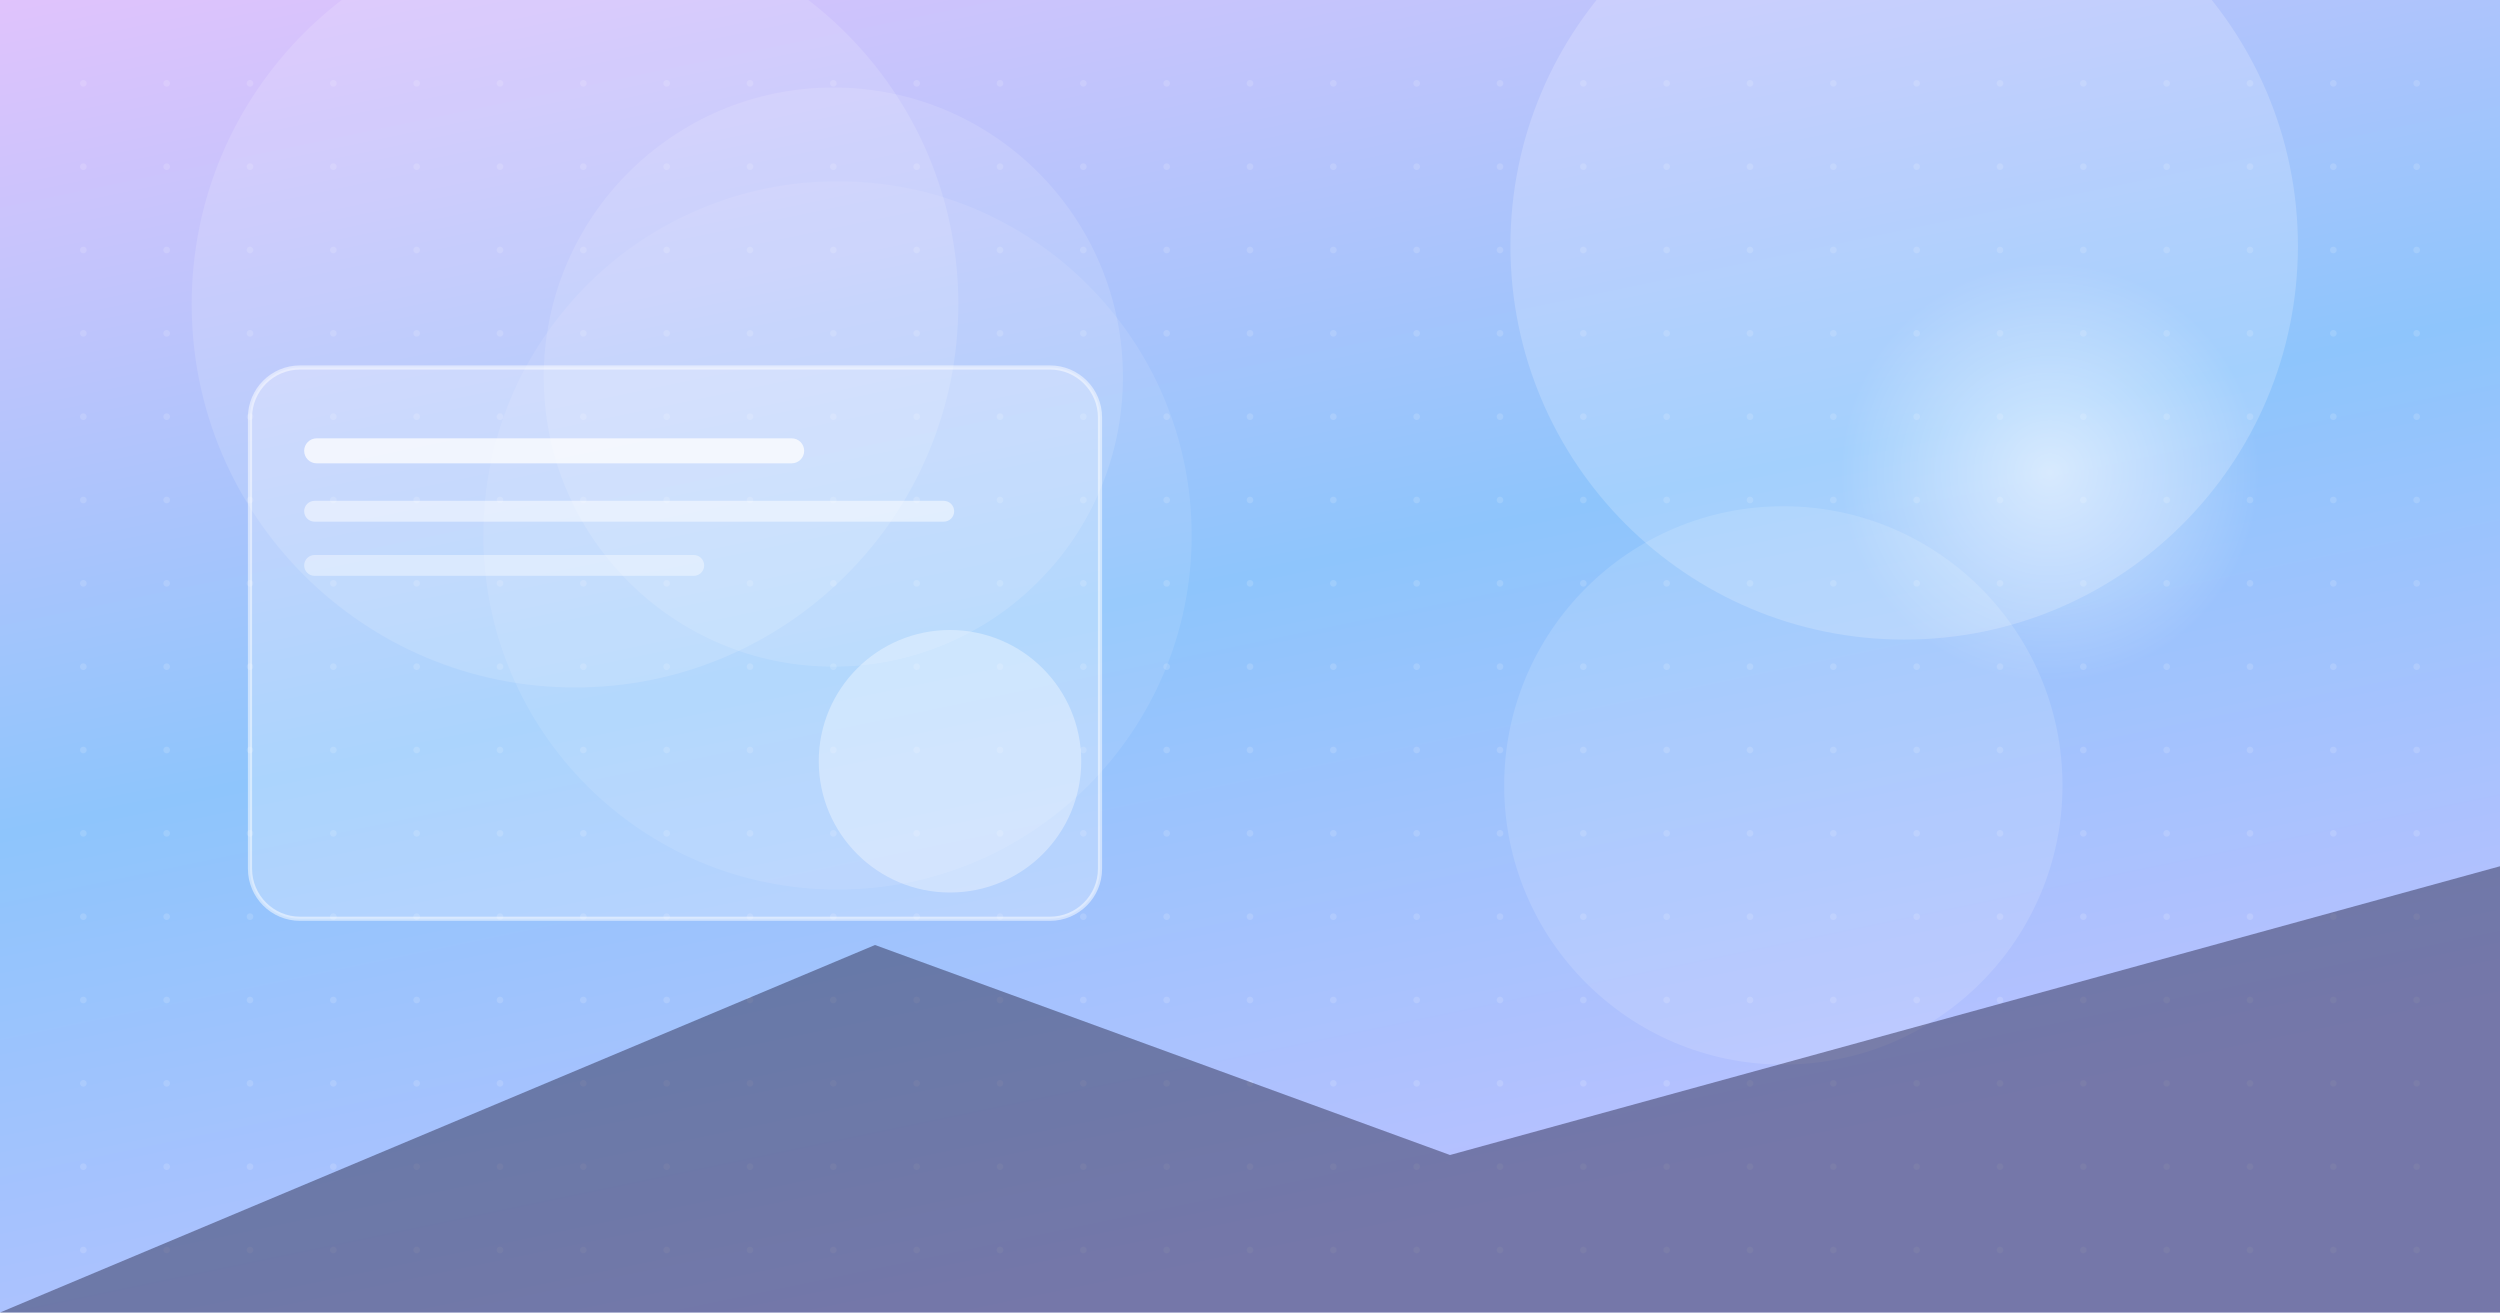
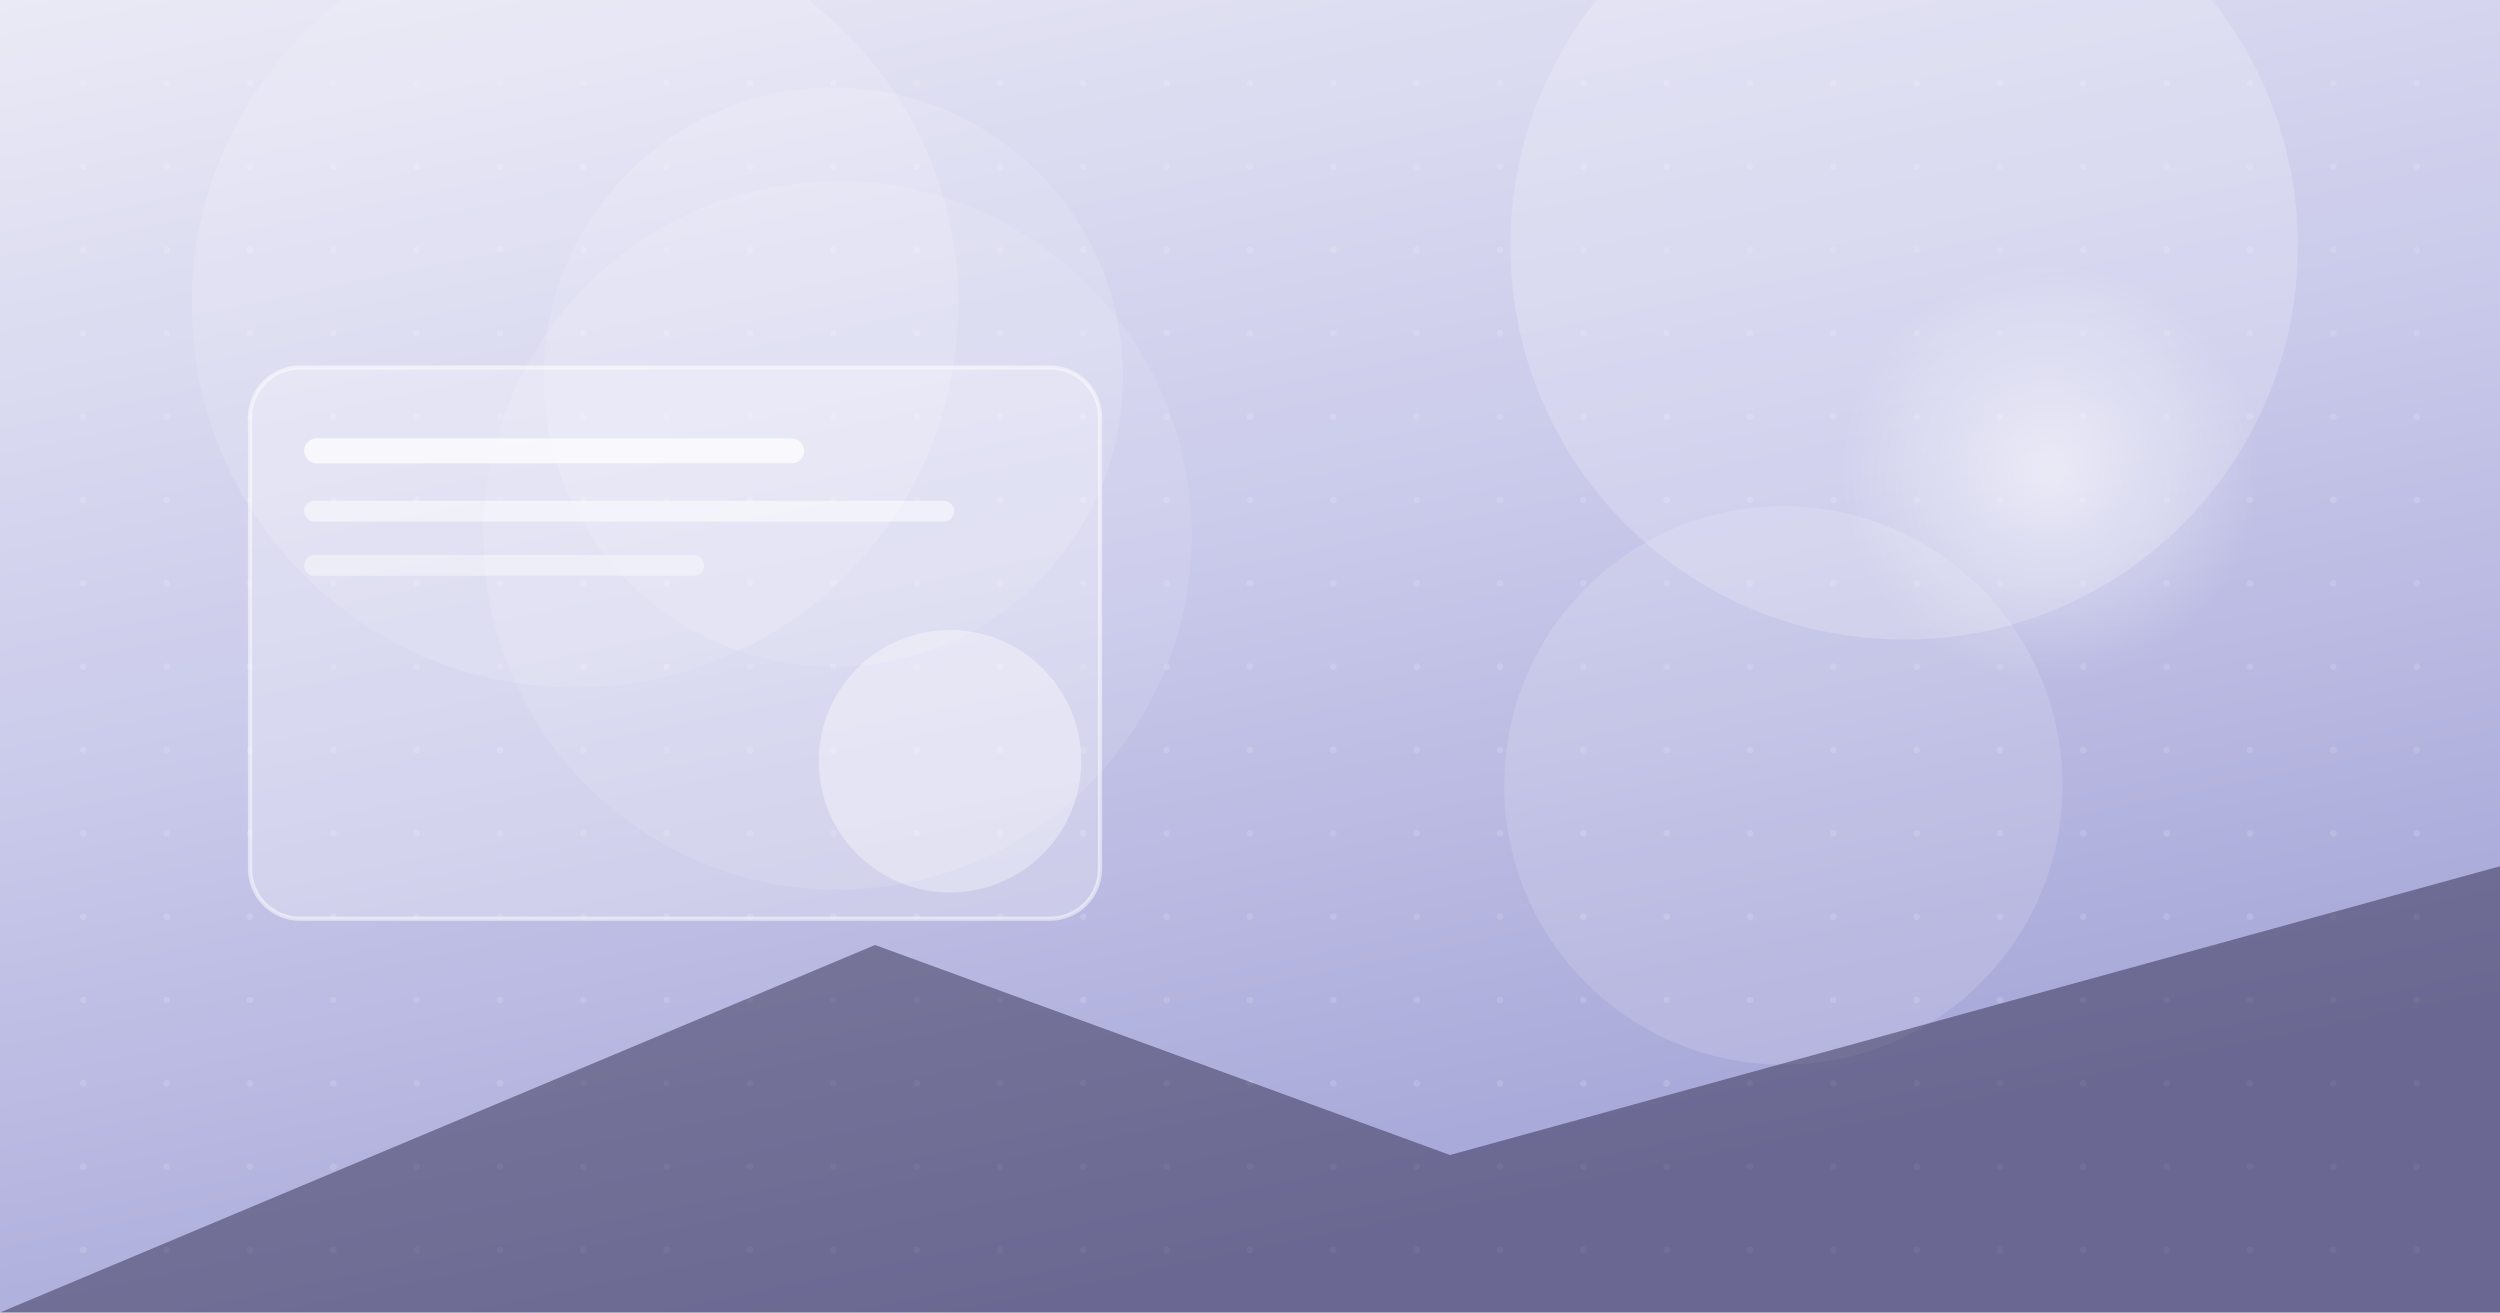
<svg xmlns="http://www.w3.org/2000/svg" viewBox="0 0 1200 630" width="1200" height="630" role="img">
  <defs>
    <linearGradient id="sky" x1="0" y1="0" x2="0.4" y2="1">
-       <stop offset="0%" stop-color="#e0c3fc" />
-       <stop offset="55%" stop-color="#8ec5fc" />
-       <stop offset="100%" stop-color="#b8c0ff" />
+       <stop offset="0%" stop-color="#eaeaf6" />
+       <stop offset="55%" stop-color="#c8c8ea" />
+       <stop offset="100%" stop-color="#a6a6d8" />
    </linearGradient>
    <linearGradient id="night" x1="0" y1="0" x2="0.6" y2="1">
      <stop offset="0%" stop-color="#1b1a45" />
      <stop offset="55%" stop-color="#2c2566" />
      <stop offset="100%" stop-color="#101433" />
    </linearGradient>
    <linearGradient id="tunnel" x1="0" y1="0" x2="0" y2="1">
      <stop offset="0%" stop-color="#3a3564" />
      <stop offset="100%" stop-color="#15132e" />
    </linearGradient>
    <linearGradient id="warm" x1="0" y1="0" x2="0.5" y2="1">
-       <stop offset="0%" stop-color="#e0c3fc" />
-       <stop offset="100%" stop-color="#b8c0ff" />
+       <stop offset="0%" stop-color="#eaeaf6" />
+       <stop offset="100%" stop-color="#a6a6d8" />
    </linearGradient>
    <linearGradient id="mist" x1="0" y1="0" x2="0.3" y2="1">
-       <stop offset="0%" stop-color="#8ec5fc" />
-       <stop offset="100%" stop-color="#b8c0ff" />
+       <stop offset="0%" stop-color="#c8c8ea" />
+       <stop offset="100%" stop-color="#a6a6d8" />
    </linearGradient>
    <radialGradient id="glow" cx="50%" cy="50%">
      <stop offset="0%" stop-color="#ffffff" stop-opacity="0.55" />
      <stop offset="100%" stop-color="#ffffff" stop-opacity="0" />
    </radialGradient>
  </defs>
  <rect width="1200" height="630" fill="url(#sky)" />
  <circle cx="402" cy="257" r="170" fill="rgba(255,255,255,0.09)" />
  <circle cx="400" cy="181" r="139" fill="rgba(255,255,255,0.12)" />
  <circle cx="276" cy="146" r="184" fill="rgba(255,255,255,0.13)" />
  <circle cx="856" cy="377" r="134" fill="rgba(255,255,255,0.13)" />
  <circle cx="914" cy="118" r="189" fill="rgba(255,255,255,0.19)" />
  <circle cx="40" cy="40" r="1.6" fill="rgba(255,255,255,0.14)" />
  <circle cx="40" cy="80" r="1.6" fill="rgba(255,255,255,0.14)" />
  <circle cx="40" cy="120" r="1.6" fill="rgba(255,255,255,0.14)" />
  <circle cx="40" cy="160" r="1.6" fill="rgba(255,255,255,0.14)" />
  <circle cx="40" cy="200" r="1.6" fill="rgba(255,255,255,0.14)" />
  <circle cx="40" cy="240" r="1.6" fill="rgba(255,255,255,0.14)" />
  <circle cx="40" cy="280" r="1.6" fill="rgba(255,255,255,0.14)" />
  <circle cx="40" cy="320" r="1.6" fill="rgba(255,255,255,0.14)" />
  <circle cx="40" cy="360" r="1.6" fill="rgba(255,255,255,0.14)" />
  <circle cx="40" cy="400" r="1.6" fill="rgba(255,255,255,0.14)" />
  <circle cx="40" cy="440" r="1.6" fill="rgba(255,255,255,0.14)" />
  <circle cx="40" cy="480" r="1.6" fill="rgba(255,255,255,0.14)" />
  <circle cx="40" cy="520" r="1.6" fill="rgba(255,255,255,0.14)" />
  <circle cx="40" cy="560" r="1.6" fill="rgba(255,255,255,0.14)" />
  <circle cx="40" cy="600" r="1.6" fill="rgba(255,255,255,0.14)" />
  <circle cx="80" cy="40" r="1.6" fill="rgba(255,255,255,0.14)" />
  <circle cx="80" cy="80" r="1.6" fill="rgba(255,255,255,0.14)" />
  <circle cx="80" cy="120" r="1.6" fill="rgba(255,255,255,0.14)" />
  <circle cx="80" cy="160" r="1.6" fill="rgba(255,255,255,0.14)" />
  <circle cx="80" cy="200" r="1.6" fill="rgba(255,255,255,0.14)" />
  <circle cx="80" cy="240" r="1.6" fill="rgba(255,255,255,0.14)" />
  <circle cx="80" cy="280" r="1.6" fill="rgba(255,255,255,0.14)" />
  <circle cx="80" cy="320" r="1.6" fill="rgba(255,255,255,0.14)" />
  <circle cx="80" cy="360" r="1.6" fill="rgba(255,255,255,0.14)" />
  <circle cx="80" cy="400" r="1.6" fill="rgba(255,255,255,0.14)" />
  <circle cx="80" cy="440" r="1.6" fill="rgba(255,255,255,0.14)" />
  <circle cx="80" cy="480" r="1.6" fill="rgba(255,255,255,0.14)" />
  <circle cx="80" cy="520" r="1.6" fill="rgba(255,255,255,0.14)" />
  <circle cx="80" cy="560" r="1.6" fill="rgba(255,255,255,0.14)" />
  <circle cx="80" cy="600" r="1.6" fill="rgba(255,255,255,0.14)" />
  <circle cx="120" cy="40" r="1.6" fill="rgba(255,255,255,0.14)" />
  <circle cx="120" cy="80" r="1.6" fill="rgba(255,255,255,0.14)" />
  <circle cx="120" cy="120" r="1.6" fill="rgba(255,255,255,0.14)" />
  <circle cx="120" cy="160" r="1.6" fill="rgba(255,255,255,0.14)" />
  <circle cx="120" cy="200" r="1.6" fill="rgba(255,255,255,0.14)" />
  <circle cx="120" cy="240" r="1.6" fill="rgba(255,255,255,0.14)" />
  <circle cx="120" cy="280" r="1.6" fill="rgba(255,255,255,0.14)" />
  <circle cx="120" cy="320" r="1.6" fill="rgba(255,255,255,0.14)" />
  <circle cx="120" cy="360" r="1.6" fill="rgba(255,255,255,0.14)" />
  <circle cx="120" cy="400" r="1.6" fill="rgba(255,255,255,0.14)" />
  <circle cx="120" cy="440" r="1.6" fill="rgba(255,255,255,0.14)" />
  <circle cx="120" cy="480" r="1.6" fill="rgba(255,255,255,0.14)" />
  <circle cx="120" cy="520" r="1.6" fill="rgba(255,255,255,0.14)" />
  <circle cx="120" cy="560" r="1.6" fill="rgba(255,255,255,0.14)" />
  <circle cx="120" cy="600" r="1.6" fill="rgba(255,255,255,0.14)" />
  <circle cx="160" cy="40" r="1.6" fill="rgba(255,255,255,0.14)" />
  <circle cx="160" cy="80" r="1.6" fill="rgba(255,255,255,0.14)" />
  <circle cx="160" cy="120" r="1.6" fill="rgba(255,255,255,0.14)" />
  <circle cx="160" cy="160" r="1.6" fill="rgba(255,255,255,0.14)" />
  <circle cx="160" cy="200" r="1.6" fill="rgba(255,255,255,0.14)" />
  <circle cx="160" cy="240" r="1.6" fill="rgba(255,255,255,0.14)" />
  <circle cx="160" cy="280" r="1.6" fill="rgba(255,255,255,0.14)" />
  <circle cx="160" cy="320" r="1.6" fill="rgba(255,255,255,0.14)" />
  <circle cx="160" cy="360" r="1.6" fill="rgba(255,255,255,0.14)" />
  <circle cx="160" cy="400" r="1.6" fill="rgba(255,255,255,0.14)" />
  <circle cx="160" cy="440" r="1.6" fill="rgba(255,255,255,0.14)" />
  <circle cx="160" cy="480" r="1.6" fill="rgba(255,255,255,0.14)" />
  <circle cx="160" cy="520" r="1.6" fill="rgba(255,255,255,0.14)" />
  <circle cx="160" cy="560" r="1.6" fill="rgba(255,255,255,0.14)" />
  <circle cx="160" cy="600" r="1.6" fill="rgba(255,255,255,0.14)" />
  <circle cx="200" cy="40" r="1.6" fill="rgba(255,255,255,0.14)" />
  <circle cx="200" cy="80" r="1.6" fill="rgba(255,255,255,0.14)" />
  <circle cx="200" cy="120" r="1.6" fill="rgba(255,255,255,0.14)" />
  <circle cx="200" cy="160" r="1.6" fill="rgba(255,255,255,0.14)" />
  <circle cx="200" cy="200" r="1.6" fill="rgba(255,255,255,0.14)" />
  <circle cx="200" cy="240" r="1.6" fill="rgba(255,255,255,0.14)" />
  <circle cx="200" cy="280" r="1.6" fill="rgba(255,255,255,0.14)" />
  <circle cx="200" cy="320" r="1.6" fill="rgba(255,255,255,0.14)" />
  <circle cx="200" cy="360" r="1.6" fill="rgba(255,255,255,0.14)" />
  <circle cx="200" cy="400" r="1.6" fill="rgba(255,255,255,0.14)" />
  <circle cx="200" cy="440" r="1.6" fill="rgba(255,255,255,0.14)" />
  <circle cx="200" cy="480" r="1.6" fill="rgba(255,255,255,0.14)" />
  <circle cx="200" cy="520" r="1.6" fill="rgba(255,255,255,0.14)" />
  <circle cx="200" cy="560" r="1.6" fill="rgba(255,255,255,0.14)" />
  <circle cx="200" cy="600" r="1.6" fill="rgba(255,255,255,0.14)" />
  <circle cx="240" cy="40" r="1.6" fill="rgba(255,255,255,0.14)" />
  <circle cx="240" cy="80" r="1.6" fill="rgba(255,255,255,0.14)" />
  <circle cx="240" cy="120" r="1.6" fill="rgba(255,255,255,0.14)" />
  <circle cx="240" cy="160" r="1.6" fill="rgba(255,255,255,0.14)" />
  <circle cx="240" cy="200" r="1.6" fill="rgba(255,255,255,0.14)" />
  <circle cx="240" cy="240" r="1.6" fill="rgba(255,255,255,0.14)" />
  <circle cx="240" cy="280" r="1.6" fill="rgba(255,255,255,0.14)" />
  <circle cx="240" cy="320" r="1.6" fill="rgba(255,255,255,0.14)" />
  <circle cx="240" cy="360" r="1.6" fill="rgba(255,255,255,0.14)" />
  <circle cx="240" cy="400" r="1.6" fill="rgba(255,255,255,0.14)" />
  <circle cx="240" cy="440" r="1.6" fill="rgba(255,255,255,0.14)" />
  <circle cx="240" cy="480" r="1.6" fill="rgba(255,255,255,0.14)" />
  <circle cx="240" cy="520" r="1.6" fill="rgba(255,255,255,0.14)" />
  <circle cx="240" cy="560" r="1.6" fill="rgba(255,255,255,0.14)" />
  <circle cx="240" cy="600" r="1.6" fill="rgba(255,255,255,0.14)" />
  <circle cx="280" cy="40" r="1.6" fill="rgba(255,255,255,0.14)" />
  <circle cx="280" cy="80" r="1.6" fill="rgba(255,255,255,0.14)" />
  <circle cx="280" cy="120" r="1.6" fill="rgba(255,255,255,0.14)" />
  <circle cx="280" cy="160" r="1.6" fill="rgba(255,255,255,0.14)" />
  <circle cx="280" cy="200" r="1.6" fill="rgba(255,255,255,0.14)" />
  <circle cx="280" cy="240" r="1.6" fill="rgba(255,255,255,0.14)" />
  <circle cx="280" cy="280" r="1.6" fill="rgba(255,255,255,0.14)" />
  <circle cx="280" cy="320" r="1.6" fill="rgba(255,255,255,0.14)" />
  <circle cx="280" cy="360" r="1.6" fill="rgba(255,255,255,0.14)" />
  <circle cx="280" cy="400" r="1.6" fill="rgba(255,255,255,0.14)" />
  <circle cx="280" cy="440" r="1.6" fill="rgba(255,255,255,0.14)" />
  <circle cx="280" cy="480" r="1.6" fill="rgba(255,255,255,0.14)" />
  <circle cx="280" cy="520" r="1.6" fill="rgba(255,255,255,0.14)" />
  <circle cx="280" cy="560" r="1.6" fill="rgba(255,255,255,0.14)" />
  <circle cx="280" cy="600" r="1.6" fill="rgba(255,255,255,0.14)" />
  <circle cx="320" cy="40" r="1.6" fill="rgba(255,255,255,0.14)" />
  <circle cx="320" cy="80" r="1.6" fill="rgba(255,255,255,0.14)" />
  <circle cx="320" cy="120" r="1.6" fill="rgba(255,255,255,0.14)" />
  <circle cx="320" cy="160" r="1.6" fill="rgba(255,255,255,0.14)" />
  <circle cx="320" cy="200" r="1.6" fill="rgba(255,255,255,0.14)" />
  <circle cx="320" cy="240" r="1.6" fill="rgba(255,255,255,0.14)" />
  <circle cx="320" cy="280" r="1.6" fill="rgba(255,255,255,0.14)" />
  <circle cx="320" cy="320" r="1.6" fill="rgba(255,255,255,0.14)" />
  <circle cx="320" cy="360" r="1.6" fill="rgba(255,255,255,0.14)" />
  <circle cx="320" cy="400" r="1.6" fill="rgba(255,255,255,0.14)" />
  <circle cx="320" cy="440" r="1.6" fill="rgba(255,255,255,0.14)" />
  <circle cx="320" cy="480" r="1.6" fill="rgba(255,255,255,0.14)" />
  <circle cx="320" cy="520" r="1.6" fill="rgba(255,255,255,0.14)" />
  <circle cx="320" cy="560" r="1.6" fill="rgba(255,255,255,0.14)" />
  <circle cx="320" cy="600" r="1.6" fill="rgba(255,255,255,0.14)" />
  <circle cx="360" cy="40" r="1.6" fill="rgba(255,255,255,0.14)" />
  <circle cx="360" cy="80" r="1.6" fill="rgba(255,255,255,0.14)" />
  <circle cx="360" cy="120" r="1.6" fill="rgba(255,255,255,0.14)" />
  <circle cx="360" cy="160" r="1.6" fill="rgba(255,255,255,0.14)" />
  <circle cx="360" cy="200" r="1.6" fill="rgba(255,255,255,0.14)" />
  <circle cx="360" cy="240" r="1.6" fill="rgba(255,255,255,0.14)" />
  <circle cx="360" cy="280" r="1.6" fill="rgba(255,255,255,0.14)" />
  <circle cx="360" cy="320" r="1.6" fill="rgba(255,255,255,0.14)" />
  <circle cx="360" cy="360" r="1.6" fill="rgba(255,255,255,0.14)" />
  <circle cx="360" cy="400" r="1.6" fill="rgba(255,255,255,0.14)" />
  <circle cx="360" cy="440" r="1.6" fill="rgba(255,255,255,0.14)" />
  <circle cx="360" cy="480" r="1.6" fill="rgba(255,255,255,0.14)" />
  <circle cx="360" cy="520" r="1.6" fill="rgba(255,255,255,0.14)" />
  <circle cx="360" cy="560" r="1.6" fill="rgba(255,255,255,0.14)" />
  <circle cx="360" cy="600" r="1.6" fill="rgba(255,255,255,0.14)" />
  <circle cx="400" cy="40" r="1.6" fill="rgba(255,255,255,0.14)" />
  <circle cx="400" cy="80" r="1.6" fill="rgba(255,255,255,0.14)" />
  <circle cx="400" cy="120" r="1.6" fill="rgba(255,255,255,0.14)" />
  <circle cx="400" cy="160" r="1.6" fill="rgba(255,255,255,0.14)" />
  <circle cx="400" cy="200" r="1.6" fill="rgba(255,255,255,0.14)" />
  <circle cx="400" cy="240" r="1.6" fill="rgba(255,255,255,0.14)" />
  <circle cx="400" cy="280" r="1.6" fill="rgba(255,255,255,0.14)" />
  <circle cx="400" cy="320" r="1.6" fill="rgba(255,255,255,0.14)" />
  <circle cx="400" cy="360" r="1.6" fill="rgba(255,255,255,0.14)" />
  <circle cx="400" cy="400" r="1.6" fill="rgba(255,255,255,0.14)" />
  <circle cx="400" cy="440" r="1.6" fill="rgba(255,255,255,0.14)" />
  <circle cx="400" cy="480" r="1.6" fill="rgba(255,255,255,0.14)" />
  <circle cx="400" cy="520" r="1.6" fill="rgba(255,255,255,0.14)" />
  <circle cx="400" cy="560" r="1.6" fill="rgba(255,255,255,0.14)" />
  <circle cx="400" cy="600" r="1.6" fill="rgba(255,255,255,0.14)" />
  <circle cx="440" cy="40" r="1.6" fill="rgba(255,255,255,0.14)" />
  <circle cx="440" cy="80" r="1.6" fill="rgba(255,255,255,0.14)" />
  <circle cx="440" cy="120" r="1.6" fill="rgba(255,255,255,0.14)" />
  <circle cx="440" cy="160" r="1.6" fill="rgba(255,255,255,0.14)" />
  <circle cx="440" cy="200" r="1.6" fill="rgba(255,255,255,0.14)" />
  <circle cx="440" cy="240" r="1.6" fill="rgba(255,255,255,0.14)" />
  <circle cx="440" cy="280" r="1.6" fill="rgba(255,255,255,0.14)" />
  <circle cx="440" cy="320" r="1.6" fill="rgba(255,255,255,0.14)" />
  <circle cx="440" cy="360" r="1.6" fill="rgba(255,255,255,0.14)" />
  <circle cx="440" cy="400" r="1.6" fill="rgba(255,255,255,0.14)" />
  <circle cx="440" cy="440" r="1.6" fill="rgba(255,255,255,0.14)" />
  <circle cx="440" cy="480" r="1.6" fill="rgba(255,255,255,0.14)" />
  <circle cx="440" cy="520" r="1.6" fill="rgba(255,255,255,0.14)" />
  <circle cx="440" cy="560" r="1.6" fill="rgba(255,255,255,0.14)" />
  <circle cx="440" cy="600" r="1.6" fill="rgba(255,255,255,0.14)" />
  <circle cx="480" cy="40" r="1.6" fill="rgba(255,255,255,0.14)" />
  <circle cx="480" cy="80" r="1.6" fill="rgba(255,255,255,0.14)" />
  <circle cx="480" cy="120" r="1.6" fill="rgba(255,255,255,0.14)" />
  <circle cx="480" cy="160" r="1.6" fill="rgba(255,255,255,0.14)" />
  <circle cx="480" cy="200" r="1.6" fill="rgba(255,255,255,0.14)" />
  <circle cx="480" cy="240" r="1.6" fill="rgba(255,255,255,0.14)" />
  <circle cx="480" cy="280" r="1.6" fill="rgba(255,255,255,0.14)" />
  <circle cx="480" cy="320" r="1.6" fill="rgba(255,255,255,0.14)" />
  <circle cx="480" cy="360" r="1.6" fill="rgba(255,255,255,0.14)" />
  <circle cx="480" cy="400" r="1.6" fill="rgba(255,255,255,0.14)" />
  <circle cx="480" cy="440" r="1.6" fill="rgba(255,255,255,0.14)" />
  <circle cx="480" cy="480" r="1.6" fill="rgba(255,255,255,0.14)" />
  <circle cx="480" cy="520" r="1.6" fill="rgba(255,255,255,0.14)" />
  <circle cx="480" cy="560" r="1.6" fill="rgba(255,255,255,0.14)" />
  <circle cx="480" cy="600" r="1.6" fill="rgba(255,255,255,0.14)" />
  <circle cx="520" cy="40" r="1.6" fill="rgba(255,255,255,0.14)" />
  <circle cx="520" cy="80" r="1.6" fill="rgba(255,255,255,0.14)" />
  <circle cx="520" cy="120" r="1.6" fill="rgba(255,255,255,0.14)" />
  <circle cx="520" cy="160" r="1.6" fill="rgba(255,255,255,0.14)" />
  <circle cx="520" cy="200" r="1.6" fill="rgba(255,255,255,0.14)" />
  <circle cx="520" cy="240" r="1.6" fill="rgba(255,255,255,0.14)" />
  <circle cx="520" cy="280" r="1.6" fill="rgba(255,255,255,0.14)" />
  <circle cx="520" cy="320" r="1.6" fill="rgba(255,255,255,0.14)" />
  <circle cx="520" cy="360" r="1.6" fill="rgba(255,255,255,0.14)" />
  <circle cx="520" cy="400" r="1.6" fill="rgba(255,255,255,0.14)" />
  <circle cx="520" cy="440" r="1.6" fill="rgba(255,255,255,0.14)" />
  <circle cx="520" cy="480" r="1.6" fill="rgba(255,255,255,0.14)" />
  <circle cx="520" cy="520" r="1.6" fill="rgba(255,255,255,0.14)" />
  <circle cx="520" cy="560" r="1.6" fill="rgba(255,255,255,0.14)" />
  <circle cx="520" cy="600" r="1.6" fill="rgba(255,255,255,0.14)" />
  <circle cx="560" cy="40" r="1.6" fill="rgba(255,255,255,0.14)" />
  <circle cx="560" cy="80" r="1.6" fill="rgba(255,255,255,0.14)" />
  <circle cx="560" cy="120" r="1.6" fill="rgba(255,255,255,0.14)" />
  <circle cx="560" cy="160" r="1.6" fill="rgba(255,255,255,0.14)" />
  <circle cx="560" cy="200" r="1.6" fill="rgba(255,255,255,0.14)" />
  <circle cx="560" cy="240" r="1.6" fill="rgba(255,255,255,0.14)" />
  <circle cx="560" cy="280" r="1.6" fill="rgba(255,255,255,0.14)" />
  <circle cx="560" cy="320" r="1.6" fill="rgba(255,255,255,0.14)" />
  <circle cx="560" cy="360" r="1.6" fill="rgba(255,255,255,0.14)" />
  <circle cx="560" cy="400" r="1.6" fill="rgba(255,255,255,0.14)" />
  <circle cx="560" cy="440" r="1.6" fill="rgba(255,255,255,0.14)" />
  <circle cx="560" cy="480" r="1.6" fill="rgba(255,255,255,0.14)" />
  <circle cx="560" cy="520" r="1.6" fill="rgba(255,255,255,0.14)" />
  <circle cx="560" cy="560" r="1.6" fill="rgba(255,255,255,0.14)" />
  <circle cx="560" cy="600" r="1.6" fill="rgba(255,255,255,0.14)" />
  <circle cx="600" cy="40" r="1.6" fill="rgba(255,255,255,0.14)" />
  <circle cx="600" cy="80" r="1.6" fill="rgba(255,255,255,0.14)" />
  <circle cx="600" cy="120" r="1.6" fill="rgba(255,255,255,0.14)" />
  <circle cx="600" cy="160" r="1.6" fill="rgba(255,255,255,0.14)" />
  <circle cx="600" cy="200" r="1.6" fill="rgba(255,255,255,0.14)" />
  <circle cx="600" cy="240" r="1.6" fill="rgba(255,255,255,0.14)" />
  <circle cx="600" cy="280" r="1.6" fill="rgba(255,255,255,0.14)" />
  <circle cx="600" cy="320" r="1.6" fill="rgba(255,255,255,0.14)" />
  <circle cx="600" cy="360" r="1.6" fill="rgba(255,255,255,0.14)" />
  <circle cx="600" cy="400" r="1.6" fill="rgba(255,255,255,0.14)" />
  <circle cx="600" cy="440" r="1.6" fill="rgba(255,255,255,0.14)" />
  <circle cx="600" cy="480" r="1.6" fill="rgba(255,255,255,0.14)" />
  <circle cx="600" cy="520" r="1.6" fill="rgba(255,255,255,0.14)" />
  <circle cx="600" cy="560" r="1.6" fill="rgba(255,255,255,0.14)" />
  <circle cx="600" cy="600" r="1.6" fill="rgba(255,255,255,0.14)" />
  <circle cx="640" cy="40" r="1.6" fill="rgba(255,255,255,0.14)" />
  <circle cx="640" cy="80" r="1.6" fill="rgba(255,255,255,0.14)" />
  <circle cx="640" cy="120" r="1.6" fill="rgba(255,255,255,0.14)" />
  <circle cx="640" cy="160" r="1.6" fill="rgba(255,255,255,0.14)" />
  <circle cx="640" cy="200" r="1.6" fill="rgba(255,255,255,0.14)" />
  <circle cx="640" cy="240" r="1.6" fill="rgba(255,255,255,0.14)" />
  <circle cx="640" cy="280" r="1.6" fill="rgba(255,255,255,0.14)" />
  <circle cx="640" cy="320" r="1.6" fill="rgba(255,255,255,0.14)" />
  <circle cx="640" cy="360" r="1.6" fill="rgba(255,255,255,0.14)" />
  <circle cx="640" cy="400" r="1.6" fill="rgba(255,255,255,0.14)" />
  <circle cx="640" cy="440" r="1.6" fill="rgba(255,255,255,0.14)" />
  <circle cx="640" cy="480" r="1.6" fill="rgba(255,255,255,0.14)" />
  <circle cx="640" cy="520" r="1.6" fill="rgba(255,255,255,0.14)" />
  <circle cx="640" cy="560" r="1.6" fill="rgba(255,255,255,0.14)" />
  <circle cx="640" cy="600" r="1.6" fill="rgba(255,255,255,0.14)" />
  <circle cx="680" cy="40" r="1.6" fill="rgba(255,255,255,0.14)" />
  <circle cx="680" cy="80" r="1.6" fill="rgba(255,255,255,0.14)" />
  <circle cx="680" cy="120" r="1.6" fill="rgba(255,255,255,0.14)" />
  <circle cx="680" cy="160" r="1.6" fill="rgba(255,255,255,0.14)" />
  <circle cx="680" cy="200" r="1.6" fill="rgba(255,255,255,0.14)" />
  <circle cx="680" cy="240" r="1.6" fill="rgba(255,255,255,0.14)" />
  <circle cx="680" cy="280" r="1.6" fill="rgba(255,255,255,0.14)" />
  <circle cx="680" cy="320" r="1.6" fill="rgba(255,255,255,0.14)" />
  <circle cx="680" cy="360" r="1.6" fill="rgba(255,255,255,0.14)" />
  <circle cx="680" cy="400" r="1.6" fill="rgba(255,255,255,0.14)" />
  <circle cx="680" cy="440" r="1.6" fill="rgba(255,255,255,0.14)" />
  <circle cx="680" cy="480" r="1.6" fill="rgba(255,255,255,0.14)" />
  <circle cx="680" cy="520" r="1.6" fill="rgba(255,255,255,0.14)" />
  <circle cx="680" cy="560" r="1.6" fill="rgba(255,255,255,0.14)" />
  <circle cx="680" cy="600" r="1.6" fill="rgba(255,255,255,0.14)" />
  <circle cx="720" cy="40" r="1.6" fill="rgba(255,255,255,0.14)" />
  <circle cx="720" cy="80" r="1.6" fill="rgba(255,255,255,0.14)" />
  <circle cx="720" cy="120" r="1.6" fill="rgba(255,255,255,0.14)" />
  <circle cx="720" cy="160" r="1.6" fill="rgba(255,255,255,0.14)" />
  <circle cx="720" cy="200" r="1.6" fill="rgba(255,255,255,0.14)" />
  <circle cx="720" cy="240" r="1.6" fill="rgba(255,255,255,0.14)" />
  <circle cx="720" cy="280" r="1.6" fill="rgba(255,255,255,0.14)" />
  <circle cx="720" cy="320" r="1.6" fill="rgba(255,255,255,0.14)" />
  <circle cx="720" cy="360" r="1.6" fill="rgba(255,255,255,0.14)" />
  <circle cx="720" cy="400" r="1.6" fill="rgba(255,255,255,0.14)" />
  <circle cx="720" cy="440" r="1.6" fill="rgba(255,255,255,0.14)" />
  <circle cx="720" cy="480" r="1.6" fill="rgba(255,255,255,0.14)" />
  <circle cx="720" cy="520" r="1.6" fill="rgba(255,255,255,0.14)" />
  <circle cx="720" cy="560" r="1.6" fill="rgba(255,255,255,0.14)" />
  <circle cx="720" cy="600" r="1.6" fill="rgba(255,255,255,0.14)" />
  <circle cx="760" cy="40" r="1.6" fill="rgba(255,255,255,0.14)" />
  <circle cx="760" cy="80" r="1.6" fill="rgba(255,255,255,0.14)" />
  <circle cx="760" cy="120" r="1.6" fill="rgba(255,255,255,0.14)" />
  <circle cx="760" cy="160" r="1.6" fill="rgba(255,255,255,0.14)" />
  <circle cx="760" cy="200" r="1.6" fill="rgba(255,255,255,0.14)" />
  <circle cx="760" cy="240" r="1.6" fill="rgba(255,255,255,0.14)" />
  <circle cx="760" cy="280" r="1.6" fill="rgba(255,255,255,0.14)" />
  <circle cx="760" cy="320" r="1.6" fill="rgba(255,255,255,0.14)" />
  <circle cx="760" cy="360" r="1.6" fill="rgba(255,255,255,0.14)" />
  <circle cx="760" cy="400" r="1.6" fill="rgba(255,255,255,0.14)" />
  <circle cx="760" cy="440" r="1.6" fill="rgba(255,255,255,0.14)" />
  <circle cx="760" cy="480" r="1.6" fill="rgba(255,255,255,0.14)" />
  <circle cx="760" cy="520" r="1.6" fill="rgba(255,255,255,0.14)" />
  <circle cx="760" cy="560" r="1.6" fill="rgba(255,255,255,0.14)" />
  <circle cx="760" cy="600" r="1.6" fill="rgba(255,255,255,0.14)" />
  <circle cx="800" cy="40" r="1.6" fill="rgba(255,255,255,0.14)" />
  <circle cx="800" cy="80" r="1.6" fill="rgba(255,255,255,0.14)" />
  <circle cx="800" cy="120" r="1.6" fill="rgba(255,255,255,0.14)" />
  <circle cx="800" cy="160" r="1.6" fill="rgba(255,255,255,0.14)" />
  <circle cx="800" cy="200" r="1.6" fill="rgba(255,255,255,0.14)" />
  <circle cx="800" cy="240" r="1.6" fill="rgba(255,255,255,0.14)" />
  <circle cx="800" cy="280" r="1.6" fill="rgba(255,255,255,0.14)" />
  <circle cx="800" cy="320" r="1.6" fill="rgba(255,255,255,0.14)" />
  <circle cx="800" cy="360" r="1.6" fill="rgba(255,255,255,0.14)" />
  <circle cx="800" cy="400" r="1.6" fill="rgba(255,255,255,0.14)" />
  <circle cx="800" cy="440" r="1.6" fill="rgba(255,255,255,0.14)" />
  <circle cx="800" cy="480" r="1.6" fill="rgba(255,255,255,0.14)" />
  <circle cx="800" cy="520" r="1.6" fill="rgba(255,255,255,0.14)" />
  <circle cx="800" cy="560" r="1.6" fill="rgba(255,255,255,0.14)" />
  <circle cx="800" cy="600" r="1.6" fill="rgba(255,255,255,0.14)" />
  <circle cx="840" cy="40" r="1.6" fill="rgba(255,255,255,0.14)" />
  <circle cx="840" cy="80" r="1.6" fill="rgba(255,255,255,0.14)" />
  <circle cx="840" cy="120" r="1.6" fill="rgba(255,255,255,0.14)" />
  <circle cx="840" cy="160" r="1.6" fill="rgba(255,255,255,0.14)" />
  <circle cx="840" cy="200" r="1.6" fill="rgba(255,255,255,0.14)" />
  <circle cx="840" cy="240" r="1.6" fill="rgba(255,255,255,0.14)" />
  <circle cx="840" cy="280" r="1.6" fill="rgba(255,255,255,0.14)" />
  <circle cx="840" cy="320" r="1.6" fill="rgba(255,255,255,0.14)" />
  <circle cx="840" cy="360" r="1.6" fill="rgba(255,255,255,0.14)" />
  <circle cx="840" cy="400" r="1.6" fill="rgba(255,255,255,0.14)" />
  <circle cx="840" cy="440" r="1.6" fill="rgba(255,255,255,0.14)" />
  <circle cx="840" cy="480" r="1.6" fill="rgba(255,255,255,0.14)" />
  <circle cx="840" cy="520" r="1.6" fill="rgba(255,255,255,0.14)" />
  <circle cx="840" cy="560" r="1.6" fill="rgba(255,255,255,0.14)" />
  <circle cx="840" cy="600" r="1.6" fill="rgba(255,255,255,0.14)" />
  <circle cx="880" cy="40" r="1.6" fill="rgba(255,255,255,0.14)" />
  <circle cx="880" cy="80" r="1.6" fill="rgba(255,255,255,0.14)" />
  <circle cx="880" cy="120" r="1.6" fill="rgba(255,255,255,0.14)" />
  <circle cx="880" cy="160" r="1.6" fill="rgba(255,255,255,0.14)" />
  <circle cx="880" cy="200" r="1.6" fill="rgba(255,255,255,0.14)" />
  <circle cx="880" cy="240" r="1.6" fill="rgba(255,255,255,0.14)" />
  <circle cx="880" cy="280" r="1.6" fill="rgba(255,255,255,0.14)" />
  <circle cx="880" cy="320" r="1.6" fill="rgba(255,255,255,0.14)" />
  <circle cx="880" cy="360" r="1.6" fill="rgba(255,255,255,0.14)" />
  <circle cx="880" cy="400" r="1.6" fill="rgba(255,255,255,0.14)" />
  <circle cx="880" cy="440" r="1.6" fill="rgba(255,255,255,0.14)" />
  <circle cx="880" cy="480" r="1.6" fill="rgba(255,255,255,0.14)" />
  <circle cx="880" cy="520" r="1.6" fill="rgba(255,255,255,0.14)" />
  <circle cx="880" cy="560" r="1.6" fill="rgba(255,255,255,0.14)" />
  <circle cx="880" cy="600" r="1.6" fill="rgba(255,255,255,0.14)" />
  <circle cx="920" cy="40" r="1.6" fill="rgba(255,255,255,0.14)" />
  <circle cx="920" cy="80" r="1.6" fill="rgba(255,255,255,0.14)" />
  <circle cx="920" cy="120" r="1.6" fill="rgba(255,255,255,0.14)" />
  <circle cx="920" cy="160" r="1.6" fill="rgba(255,255,255,0.14)" />
  <circle cx="920" cy="200" r="1.6" fill="rgba(255,255,255,0.14)" />
  <circle cx="920" cy="240" r="1.6" fill="rgba(255,255,255,0.14)" />
  <circle cx="920" cy="280" r="1.6" fill="rgba(255,255,255,0.14)" />
  <circle cx="920" cy="320" r="1.6" fill="rgba(255,255,255,0.14)" />
  <circle cx="920" cy="360" r="1.6" fill="rgba(255,255,255,0.14)" />
  <circle cx="920" cy="400" r="1.6" fill="rgba(255,255,255,0.14)" />
  <circle cx="920" cy="440" r="1.6" fill="rgba(255,255,255,0.14)" />
  <circle cx="920" cy="480" r="1.6" fill="rgba(255,255,255,0.14)" />
  <circle cx="920" cy="520" r="1.6" fill="rgba(255,255,255,0.14)" />
  <circle cx="920" cy="560" r="1.6" fill="rgba(255,255,255,0.14)" />
  <circle cx="920" cy="600" r="1.6" fill="rgba(255,255,255,0.14)" />
  <circle cx="960" cy="40" r="1.6" fill="rgba(255,255,255,0.14)" />
  <circle cx="960" cy="80" r="1.6" fill="rgba(255,255,255,0.14)" />
  <circle cx="960" cy="120" r="1.6" fill="rgba(255,255,255,0.14)" />
  <circle cx="960" cy="160" r="1.6" fill="rgba(255,255,255,0.14)" />
  <circle cx="960" cy="200" r="1.6" fill="rgba(255,255,255,0.14)" />
  <circle cx="960" cy="240" r="1.6" fill="rgba(255,255,255,0.14)" />
  <circle cx="960" cy="280" r="1.6" fill="rgba(255,255,255,0.14)" />
  <circle cx="960" cy="320" r="1.6" fill="rgba(255,255,255,0.14)" />
  <circle cx="960" cy="360" r="1.6" fill="rgba(255,255,255,0.14)" />
  <circle cx="960" cy="400" r="1.6" fill="rgba(255,255,255,0.14)" />
  <circle cx="960" cy="440" r="1.6" fill="rgba(255,255,255,0.14)" />
  <circle cx="960" cy="480" r="1.6" fill="rgba(255,255,255,0.14)" />
  <circle cx="960" cy="520" r="1.6" fill="rgba(255,255,255,0.14)" />
  <circle cx="960" cy="560" r="1.6" fill="rgba(255,255,255,0.14)" />
  <circle cx="960" cy="600" r="1.6" fill="rgba(255,255,255,0.14)" />
  <circle cx="1000" cy="40" r="1.6" fill="rgba(255,255,255,0.14)" />
  <circle cx="1000" cy="80" r="1.6" fill="rgba(255,255,255,0.14)" />
  <circle cx="1000" cy="120" r="1.6" fill="rgba(255,255,255,0.14)" />
  <circle cx="1000" cy="160" r="1.6" fill="rgba(255,255,255,0.14)" />
  <circle cx="1000" cy="200" r="1.6" fill="rgba(255,255,255,0.14)" />
  <circle cx="1000" cy="240" r="1.6" fill="rgba(255,255,255,0.14)" />
  <circle cx="1000" cy="280" r="1.6" fill="rgba(255,255,255,0.14)" />
  <circle cx="1000" cy="320" r="1.6" fill="rgba(255,255,255,0.14)" />
  <circle cx="1000" cy="360" r="1.6" fill="rgba(255,255,255,0.14)" />
  <circle cx="1000" cy="400" r="1.6" fill="rgba(255,255,255,0.14)" />
  <circle cx="1000" cy="440" r="1.6" fill="rgba(255,255,255,0.14)" />
  <circle cx="1000" cy="480" r="1.6" fill="rgba(255,255,255,0.14)" />
  <circle cx="1000" cy="520" r="1.6" fill="rgba(255,255,255,0.14)" />
  <circle cx="1000" cy="560" r="1.6" fill="rgba(255,255,255,0.14)" />
  <circle cx="1000" cy="600" r="1.6" fill="rgba(255,255,255,0.14)" />
  <circle cx="1040" cy="40" r="1.6" fill="rgba(255,255,255,0.14)" />
  <circle cx="1040" cy="80" r="1.6" fill="rgba(255,255,255,0.14)" />
  <circle cx="1040" cy="120" r="1.6" fill="rgba(255,255,255,0.14)" />
  <circle cx="1040" cy="160" r="1.6" fill="rgba(255,255,255,0.14)" />
  <circle cx="1040" cy="200" r="1.6" fill="rgba(255,255,255,0.14)" />
  <circle cx="1040" cy="240" r="1.6" fill="rgba(255,255,255,0.14)" />
  <circle cx="1040" cy="280" r="1.6" fill="rgba(255,255,255,0.14)" />
  <circle cx="1040" cy="320" r="1.6" fill="rgba(255,255,255,0.14)" />
  <circle cx="1040" cy="360" r="1.6" fill="rgba(255,255,255,0.14)" />
  <circle cx="1040" cy="400" r="1.6" fill="rgba(255,255,255,0.14)" />
  <circle cx="1040" cy="440" r="1.6" fill="rgba(255,255,255,0.14)" />
  <circle cx="1040" cy="480" r="1.6" fill="rgba(255,255,255,0.14)" />
  <circle cx="1040" cy="520" r="1.6" fill="rgba(255,255,255,0.14)" />
  <circle cx="1040" cy="560" r="1.6" fill="rgba(255,255,255,0.14)" />
  <circle cx="1040" cy="600" r="1.6" fill="rgba(255,255,255,0.14)" />
  <circle cx="1080" cy="40" r="1.6" fill="rgba(255,255,255,0.14)" />
  <circle cx="1080" cy="80" r="1.6" fill="rgba(255,255,255,0.14)" />
  <circle cx="1080" cy="120" r="1.6" fill="rgba(255,255,255,0.14)" />
  <circle cx="1080" cy="160" r="1.6" fill="rgba(255,255,255,0.14)" />
  <circle cx="1080" cy="200" r="1.6" fill="rgba(255,255,255,0.14)" />
  <circle cx="1080" cy="240" r="1.6" fill="rgba(255,255,255,0.14)" />
  <circle cx="1080" cy="280" r="1.6" fill="rgba(255,255,255,0.14)" />
  <circle cx="1080" cy="320" r="1.6" fill="rgba(255,255,255,0.14)" />
  <circle cx="1080" cy="360" r="1.6" fill="rgba(255,255,255,0.14)" />
  <circle cx="1080" cy="400" r="1.6" fill="rgba(255,255,255,0.14)" />
  <circle cx="1080" cy="440" r="1.6" fill="rgba(255,255,255,0.14)" />
  <circle cx="1080" cy="480" r="1.6" fill="rgba(255,255,255,0.14)" />
  <circle cx="1080" cy="520" r="1.6" fill="rgba(255,255,255,0.14)" />
  <circle cx="1080" cy="560" r="1.6" fill="rgba(255,255,255,0.14)" />
  <circle cx="1080" cy="600" r="1.6" fill="rgba(255,255,255,0.14)" />
  <circle cx="1120" cy="40" r="1.6" fill="rgba(255,255,255,0.14)" />
  <circle cx="1120" cy="80" r="1.6" fill="rgba(255,255,255,0.14)" />
  <circle cx="1120" cy="120" r="1.6" fill="rgba(255,255,255,0.14)" />
  <circle cx="1120" cy="160" r="1.6" fill="rgba(255,255,255,0.14)" />
  <circle cx="1120" cy="200" r="1.6" fill="rgba(255,255,255,0.14)" />
  <circle cx="1120" cy="240" r="1.6" fill="rgba(255,255,255,0.14)" />
  <circle cx="1120" cy="280" r="1.6" fill="rgba(255,255,255,0.14)" />
  <circle cx="1120" cy="320" r="1.6" fill="rgba(255,255,255,0.14)" />
  <circle cx="1120" cy="360" r="1.6" fill="rgba(255,255,255,0.14)" />
  <circle cx="1120" cy="400" r="1.6" fill="rgba(255,255,255,0.14)" />
  <circle cx="1120" cy="440" r="1.6" fill="rgba(255,255,255,0.14)" />
  <circle cx="1120" cy="480" r="1.6" fill="rgba(255,255,255,0.14)" />
  <circle cx="1120" cy="520" r="1.6" fill="rgba(255,255,255,0.14)" />
  <circle cx="1120" cy="560" r="1.6" fill="rgba(255,255,255,0.14)" />
  <circle cx="1120" cy="600" r="1.6" fill="rgba(255,255,255,0.14)" />
  <circle cx="1160" cy="40" r="1.6" fill="rgba(255,255,255,0.14)" />
  <circle cx="1160" cy="80" r="1.6" fill="rgba(255,255,255,0.14)" />
  <circle cx="1160" cy="120" r="1.6" fill="rgba(255,255,255,0.14)" />
  <circle cx="1160" cy="160" r="1.6" fill="rgba(255,255,255,0.14)" />
  <circle cx="1160" cy="200" r="1.6" fill="rgba(255,255,255,0.14)" />
  <circle cx="1160" cy="240" r="1.6" fill="rgba(255,255,255,0.14)" />
  <circle cx="1160" cy="280" r="1.6" fill="rgba(255,255,255,0.14)" />
  <circle cx="1160" cy="320" r="1.6" fill="rgba(255,255,255,0.14)" />
  <circle cx="1160" cy="360" r="1.6" fill="rgba(255,255,255,0.14)" />
  <circle cx="1160" cy="400" r="1.6" fill="rgba(255,255,255,0.14)" />
  <circle cx="1160" cy="440" r="1.6" fill="rgba(255,255,255,0.14)" />
  <circle cx="1160" cy="480" r="1.6" fill="rgba(255,255,255,0.14)" />
  <circle cx="1160" cy="520" r="1.6" fill="rgba(255,255,255,0.14)" />
  <circle cx="1160" cy="560" r="1.6" fill="rgba(255,255,255,0.14)" />
  <circle cx="1160" cy="600" r="1.6" fill="rgba(255,255,255,0.14)" />
  <g transform="translate(120 176.4)">
    <rect x="0" y="0" width="408" height="264.6" rx="24" fill="rgba(255,255,255,0.26)" stroke="rgba(255,255,255,0.5)" stroke-width="2" />
    <rect x="26" y="34" width="240" height="12" rx="6" fill="rgba(255,255,255,0.75)" />
    <rect x="26" y="64" width="312" height="10" rx="5" fill="rgba(255,255,255,0.5)" />
    <rect x="26" y="90" width="192" height="10" rx="5" fill="rgba(255,255,255,0.4)" />
    <circle cx="336" cy="189" r="63" fill="rgba(255,255,255,0.35)" />
  </g>
  <circle cx="984" cy="226.8" r="100.8" fill="url(#glow)" />
  <path d="M0 630 L420 453.6 L696 554.4 L1200 415.8 L1200 630 Z" fill="rgba(24,20,52,0.42)" />
</svg>
